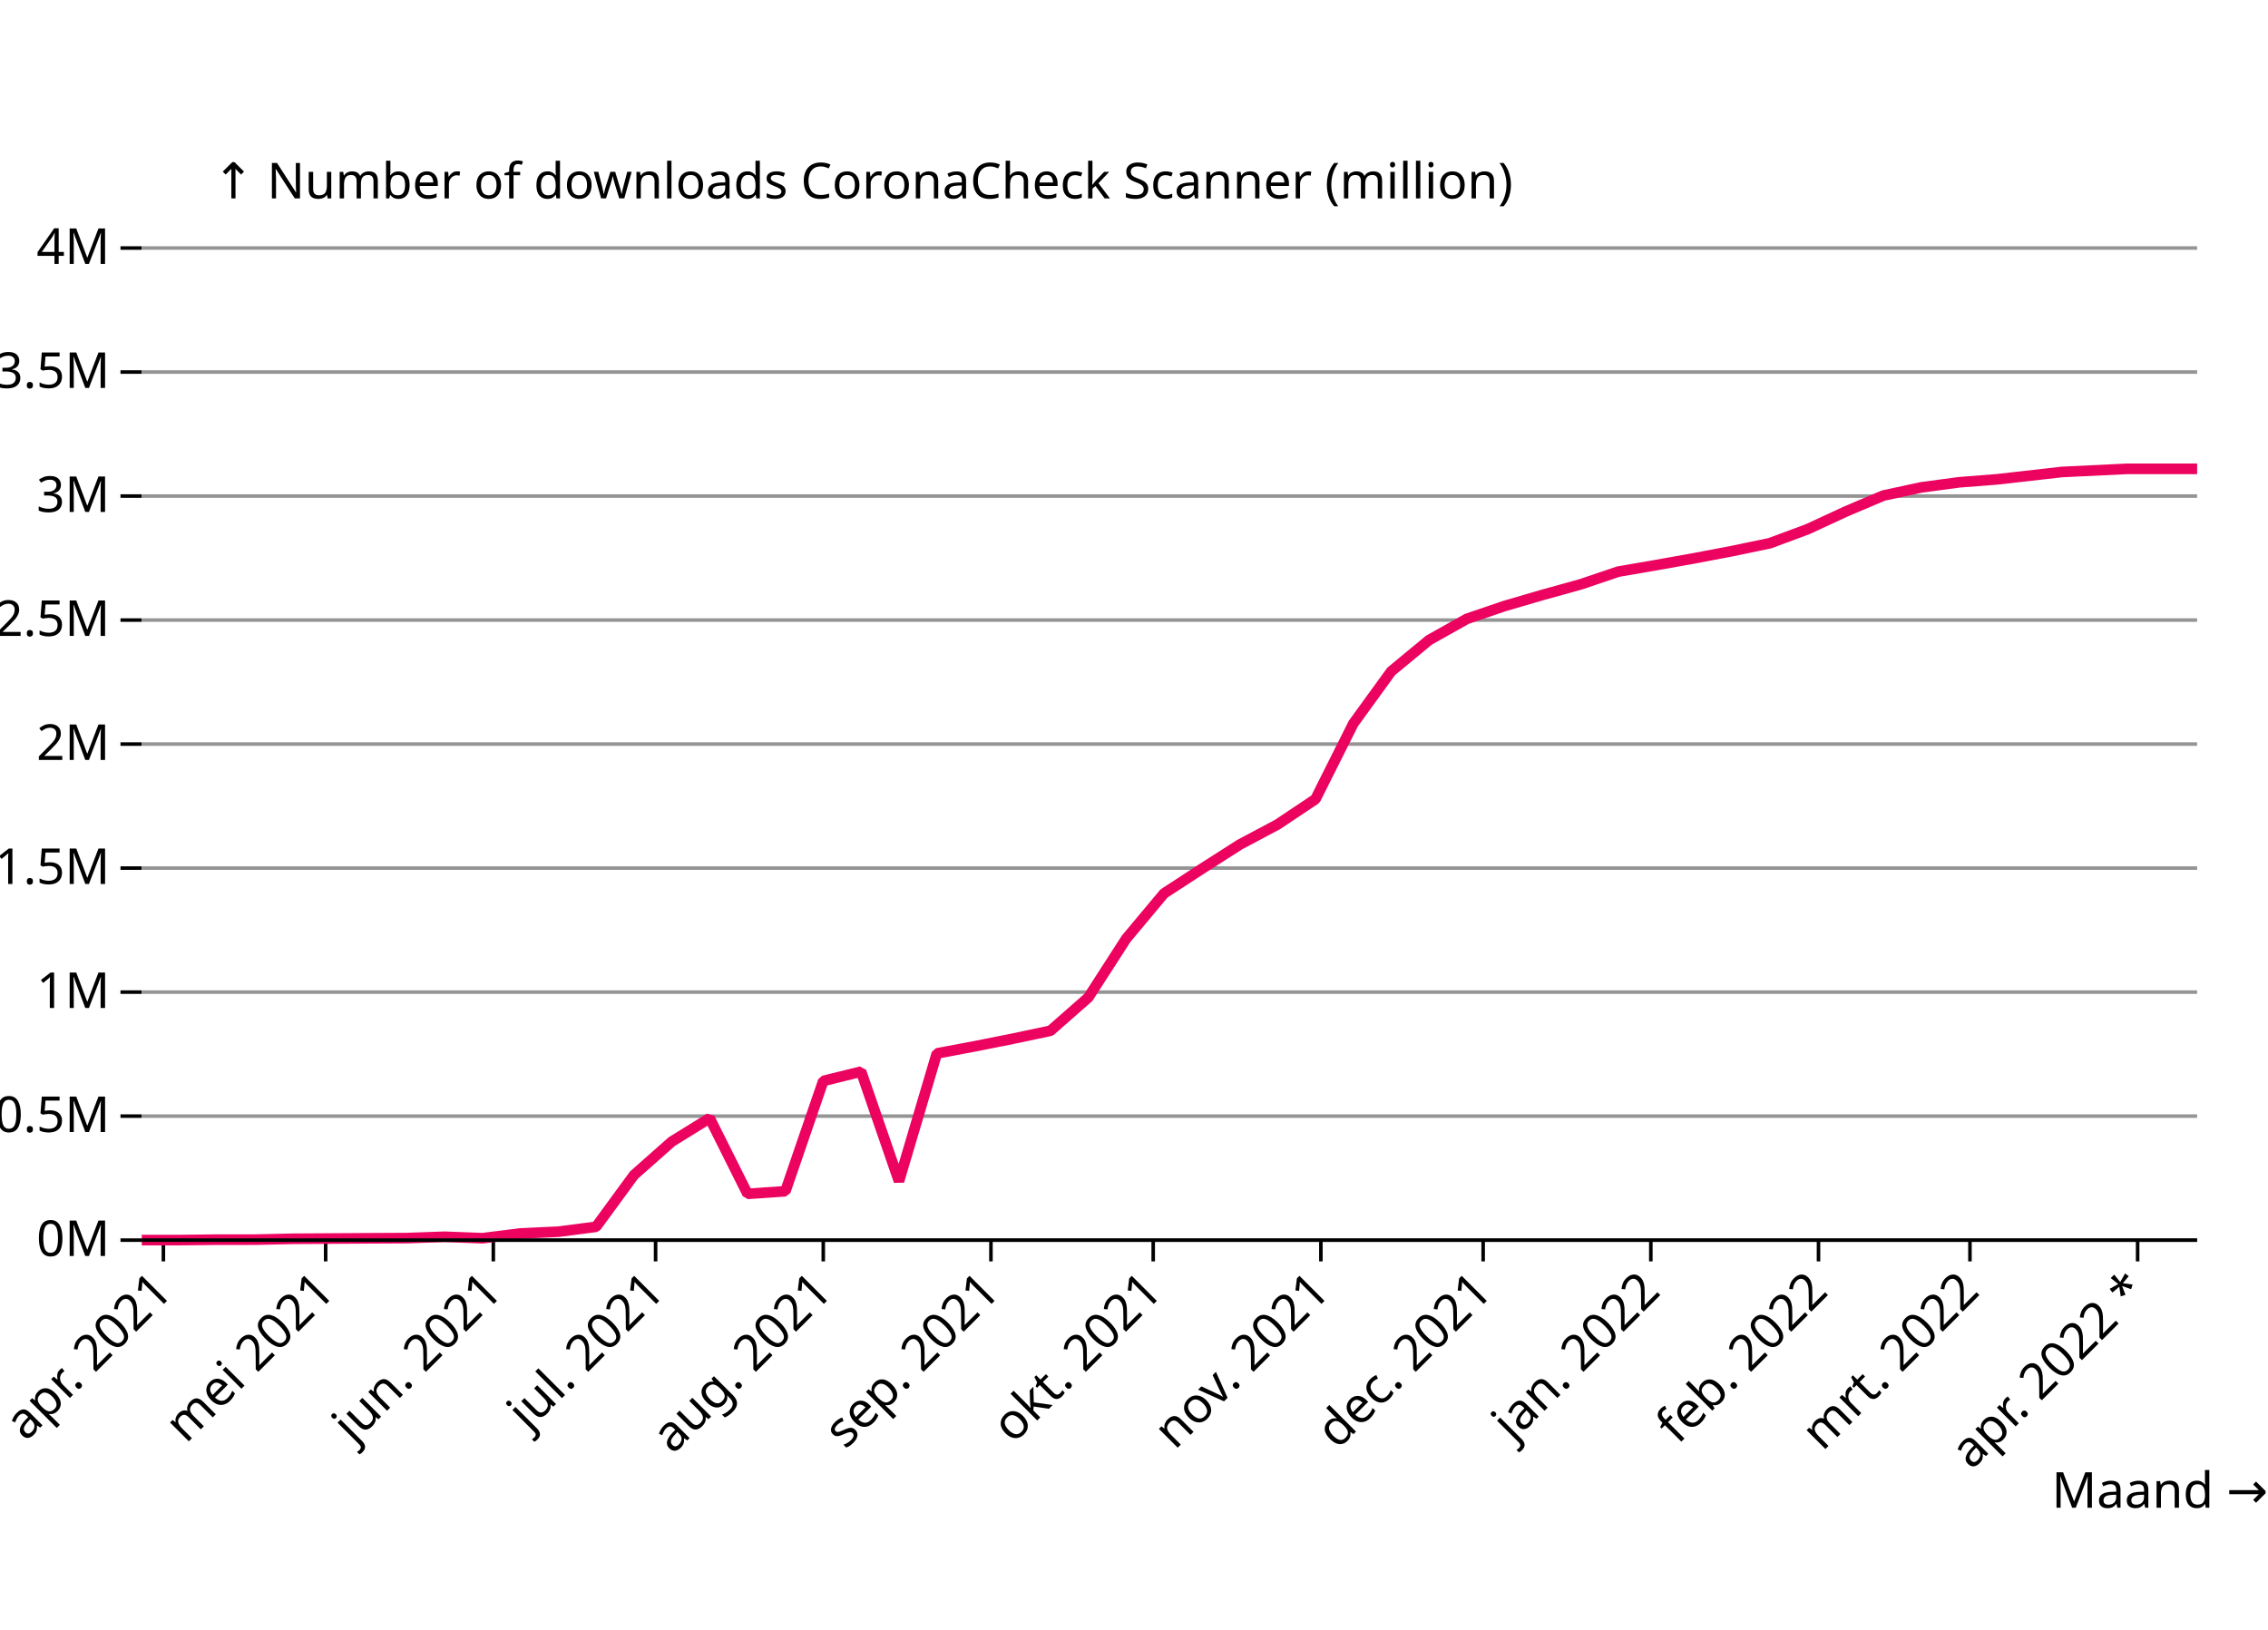
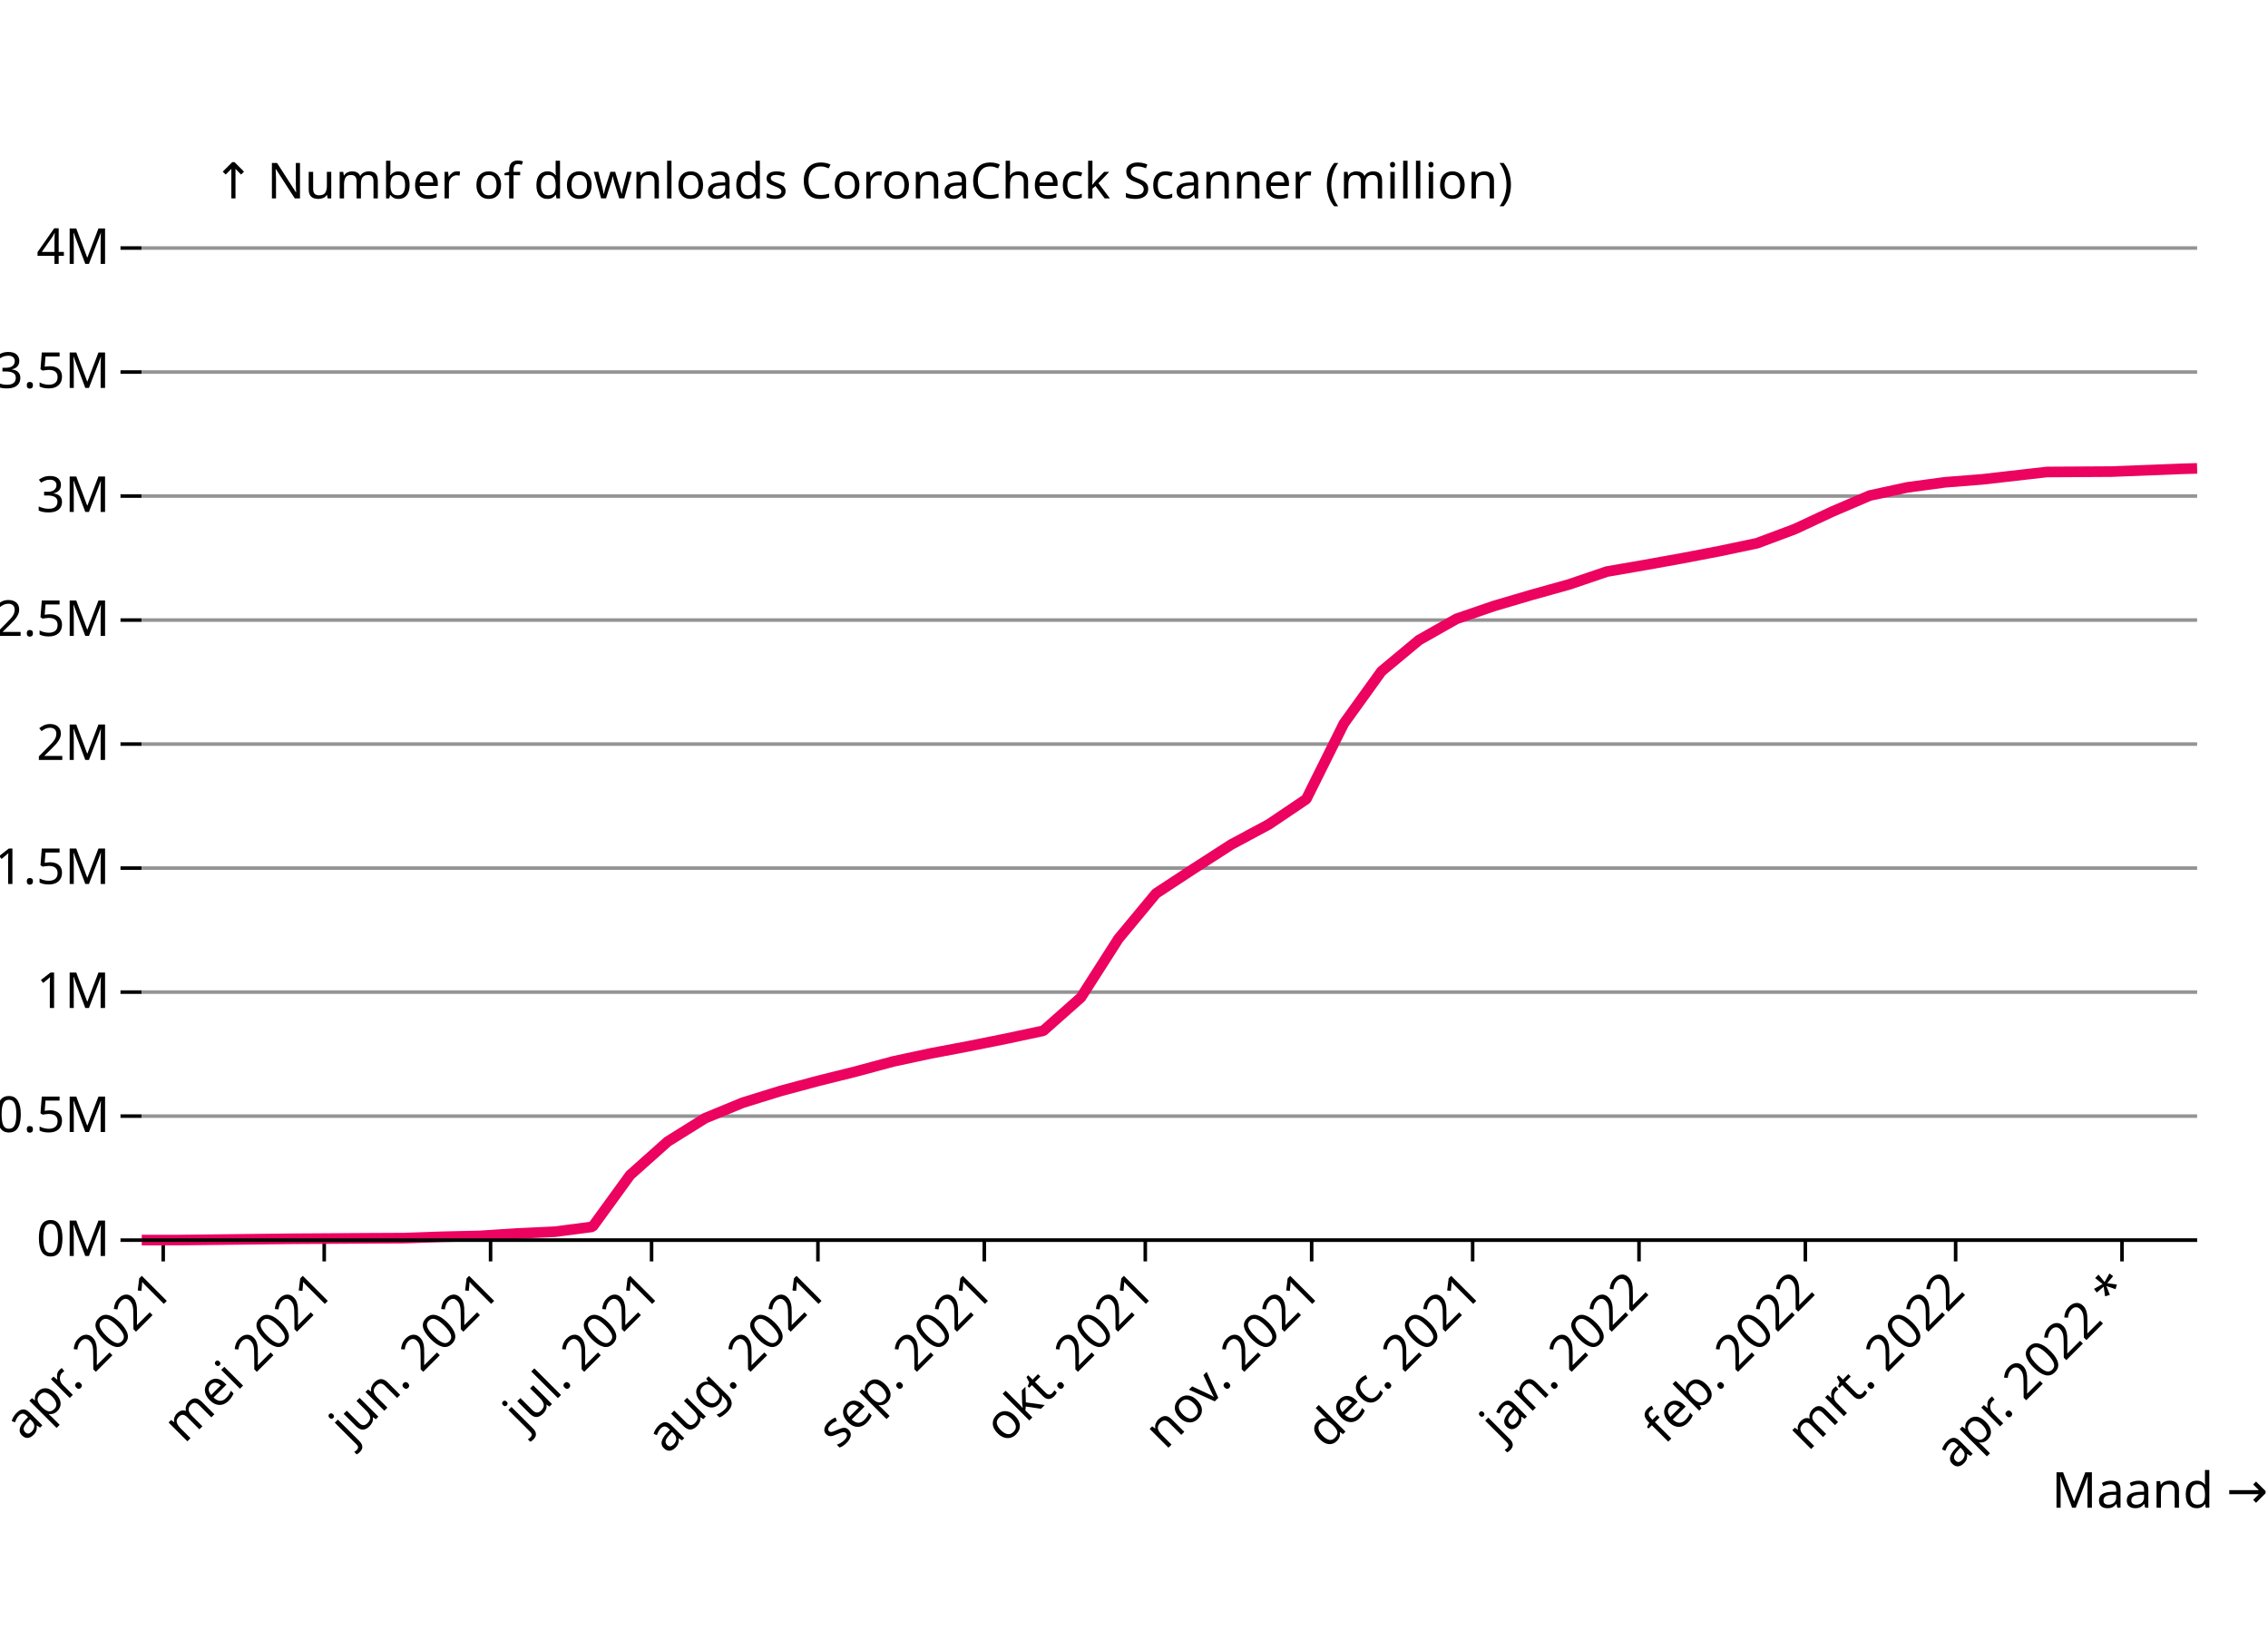
<svg xmlns="http://www.w3.org/2000/svg" class="plot" fill="currentColor" text-anchor="middle" width="640" height="460" viewBox="0 0 640 400" style="font-family: 'RO Sans', sans-serif; font-size: 14px;">
  <style>
        line[stroke-opacity] {
            stroke-opacity: 1;
            stroke: #949494;
        }
</style>
  <g transform="translate(40,0)" fill="none" text-anchor="end">
    <g class="tick" opacity="1" transform="translate(0,320)">
      <line stroke="currentColor" x2="-6" />
      <line stroke="currentColor" x2="580" stroke-opacity="0.1" />
      <text fill="currentColor" x="-9" dy="0.32em">0M</text>
    </g>
    <g class="tick" opacity="1" transform="translate(0,285)">
      <line stroke="currentColor" x2="-6" />
      <line stroke="currentColor" x2="580" stroke-opacity="0.1" />
      <text fill="currentColor" x="-9" dy="0.32em">0.5M</text>
    </g>
    <g class="tick" opacity="1" transform="translate(0,250)">
      <line stroke="currentColor" x2="-6" />
      <line stroke="currentColor" x2="580" stroke-opacity="0.1" />
      <text fill="currentColor" x="-9" dy="0.32em">1M</text>
    </g>
    <g class="tick" opacity="1" transform="translate(0,215)">
      <line stroke="currentColor" x2="-6" />
      <line stroke="currentColor" x2="580" stroke-opacity="0.1" />
      <text fill="currentColor" x="-9" dy="0.32em">1.5M</text>
    </g>
    <g class="tick" opacity="1" transform="translate(0,180)">
      <line stroke="currentColor" x2="-6" />
      <line stroke="currentColor" x2="580" stroke-opacity="0.1" />
      <text fill="currentColor" x="-9" dy="0.32em">2M</text>
    </g>
    <g class="tick" opacity="1" transform="translate(0,145)">
      <line stroke="currentColor" x2="-6" />
      <line stroke="currentColor" x2="580" stroke-opacity="0.1" />
      <text fill="currentColor" x="-9" dy="0.32em">2.5M</text>
    </g>
    <g class="tick" opacity="1" transform="translate(0,110)">
      <line stroke="currentColor" x2="-6" />
      <line stroke="currentColor" x2="580" stroke-opacity="0.1" />
      <text fill="currentColor" x="-9" dy="0.32em">3M</text>
    </g>
    <g class="tick" opacity="1" transform="translate(0,75)">
      <line stroke="currentColor" x2="-6" />
      <line stroke="currentColor" x2="580" stroke-opacity="0.1" />
      <text fill="currentColor" x="-9" dy="0.32em">3.5M</text>
    </g>
    <g class="tick" opacity="1" transform="translate(0,40)">
      <line stroke="currentColor" x2="-6" />
      <line stroke="currentColor" x2="580" stroke-opacity="0.1" />
      <text fill="currentColor" x="-9" dy="0.32em">4M</text>
    </g>
    <text fill="currentColor" transform="translate(20,40)" dy="-1em" text-anchor="start">↑ Number of downloads CoronaCheck Scanner (million)</text>
  </g>
  <g transform="translate(0,320)" fill="none" text-anchor="middle">
-     <g class="tick" opacity="1" transform="translate(46.10526,0)">
+     <g class="tick" opacity="1" transform="translate(46.05744,0)">
      <line stroke="currentColor" y2="6" />
      <text fill="currentColor" dy="0.32em" transform="translate(0, 11.82843) rotate(-45)" text-anchor="end">apr. 2021</text>
    </g>
-     <g class="tick" opacity="1" transform="translate(91.89474,0)">
+     <g class="tick" opacity="1" transform="translate(91.48825,0)">
      <line stroke="currentColor" y2="6" />
      <text fill="currentColor" dy="0.32em" transform="translate(0, 11.82843) rotate(-45)" text-anchor="end">mei 2021</text>
    </g>
-     <g class="tick" opacity="1" transform="translate(139.2105,0)">
+     <g class="tick" opacity="1" transform="translate(138.4334,0)">
      <line stroke="currentColor" y2="6" />
      <text fill="currentColor" dy="0.32em" transform="translate(0, 11.82843) rotate(-45)" text-anchor="end">jun. 2021</text>
    </g>
-     <g class="tick" opacity="1" transform="translate(185,0)">
+     <g class="tick" opacity="1" transform="translate(183.8642,0)">
      <line stroke="currentColor" y2="6" />
      <text fill="currentColor" dy="0.32em" transform="translate(0, 11.82843) rotate(-45)" text-anchor="end">jul. 2021</text>
    </g>
-     <g class="tick" opacity="1" transform="translate(232.3158,0)">
+     <g class="tick" opacity="1" transform="translate(230.8094,0)">
      <line stroke="currentColor" y2="6" />
      <text fill="currentColor" dy="0.32em" transform="translate(0, 11.82843) rotate(-45)" text-anchor="end">aug. 2021</text>
    </g>
-     <g class="tick" opacity="1" transform="translate(279.6316,0)">
+     <g class="tick" opacity="1" transform="translate(277.7546,0)">
      <line stroke="currentColor" y2="6" />
      <text fill="currentColor" dy="0.32em" transform="translate(0, 11.82843) rotate(-45)" text-anchor="end">sep. 2021</text>
    </g>
-     <g class="tick" opacity="1" transform="translate(325.4211,0)">
+     <g class="tick" opacity="1" transform="translate(323.1854,0)">
      <line stroke="currentColor" y2="6" />
      <text fill="currentColor" dy="0.32em" transform="translate(0, 11.82843) rotate(-45)" text-anchor="end">okt. 2021</text>
    </g>
-     <g class="tick" opacity="1" transform="translate(372.7368,0)">
+     <g class="tick" opacity="1" transform="translate(370.1305,0)">
      <line stroke="currentColor" y2="6" />
      <text fill="currentColor" dy="0.32em" transform="translate(0, 11.82843) rotate(-45)" text-anchor="end">nov. 2021</text>
    </g>
-     <g class="tick" opacity="1" transform="translate(418.5263,0)">
+     <g class="tick" opacity="1" transform="translate(415.5614,0)">
      <line stroke="currentColor" y2="6" />
      <text fill="currentColor" dy="0.32em" transform="translate(0, 11.82843) rotate(-45)" text-anchor="end">dec. 2021</text>
    </g>
-     <g class="tick" opacity="1" transform="translate(465.8421,0)">
+     <g class="tick" opacity="1" transform="translate(462.5065,0)">
      <line stroke="currentColor" y2="6" />
      <text fill="currentColor" dy="0.32em" transform="translate(0, 11.82843) rotate(-45)" text-anchor="end">jan. 2022</text>
    </g>
-     <g class="tick" opacity="1" transform="translate(513.1579,0)">
+     <g class="tick" opacity="1" transform="translate(509.4517,0)">
      <line stroke="currentColor" y2="6" />
      <text fill="currentColor" dy="0.32em" transform="translate(0, 11.82843) rotate(-45)" text-anchor="end">feb. 2022</text>
    </g>
-     <g class="tick" opacity="1" transform="translate(555.8947,0)">
+     <g class="tick" opacity="1" transform="translate(551.8538,0)">
      <line stroke="currentColor" y2="6" />
      <text fill="currentColor" dy="0.32em" transform="translate(0, 11.82843) rotate(-45)" text-anchor="end">mrt. 2022</text>
    </g>
-     <g class="tick" opacity="1" transform="translate(603.2105,0)">
+     <g class="tick" opacity="1" transform="translate(598.799,0)">
      <line stroke="currentColor" y2="6" />
      <text fill="currentColor" dy="0.32em" transform="translate(0, 11.82843) rotate(-45)" text-anchor="end">apr. 2022 *</text>
    </g>
    <text fill="currentColor" transform="translate(640,80)" dy="-0.32em" text-anchor="end">Maand →</text>
  </g>
  <g fill="none" stroke="#ec025f" stroke-width="3" stroke-miterlimit="1">
-     <path d="M40,319.989L50.684,319.985L61.368,319.865L72.053,319.859L82.737,319.618L93.421,319.552L104.105,319.484L114.789,319.43L125.474,319.05L136.158,319.461L146.842,318.117L157.526,317.623L168.211,316.233L178.895,301.636L189.579,292.184L200.263,285.571L210.947,306.944L221.632,306.196L232.316,275.071L243,272.438L253.684,303.357L264.368,267.305L275.053,265.298L285.737,263.173L296.421,260.909L307.105,251.522L317.789,234.934L328.474,222.156L339.158,215.192L349.842,208.365L360.526,202.681L371.211,195.536L381.895,174.21L392.579,159.478L403.263,150.648L413.947,144.649L424.632,141.014L435.316,137.89L446,134.931L456.684,131.32L467.368,129.481L478.053,127.573L488.737,125.541L499.421,123.313L510.105,119.345L520.789,114.395L520.789,114.395L531.474,109.856L542.158,107.551L552.842,106.118L563.526,105.283L581.842,103.207L600.158,102.323L620,102.323" />
+     <path d="M40,319.983L50.601,319.977L61.201,319.865L71.802,319.739L82.402,319.618L93.003,319.552L103.603,319.484L114.204,319.43L124.804,319.05L135.405,318.809L146.005,318.117L156.606,317.623L167.206,316.233L177.807,301.636L188.407,292.184L199.008,285.571L209.608,281.205L220.209,277.922L230.809,275.071L241.41,272.438L252.01,269.579L262.611,267.305L273.211,265.298L283.812,263.173L294.413,260.909L305.013,251.522L315.614,234.934L326.214,222.156L336.815,215.192L347.415,208.365L358.016,202.681L368.616,195.536L379.217,174.21L389.817,159.478L400.418,150.648L411.018,144.649L421.619,141.014L432.219,137.89L442.82,134.931L453.42,131.32L464.021,129.481L474.621,127.573L485.222,125.541L495.822,123.313L506.423,119.345L517.023,114.395L517.023,114.395L527.624,109.856L538.225,107.551L548.825,106.118L559.426,105.283L577.598,103.207L595.77,103.097L615.457,102.323L620,102.192" />
  </g>
  <g stroke="currentColor">
    <line x1="40" x2="620" y1="320" y2="320" />
  </g>
</svg>
